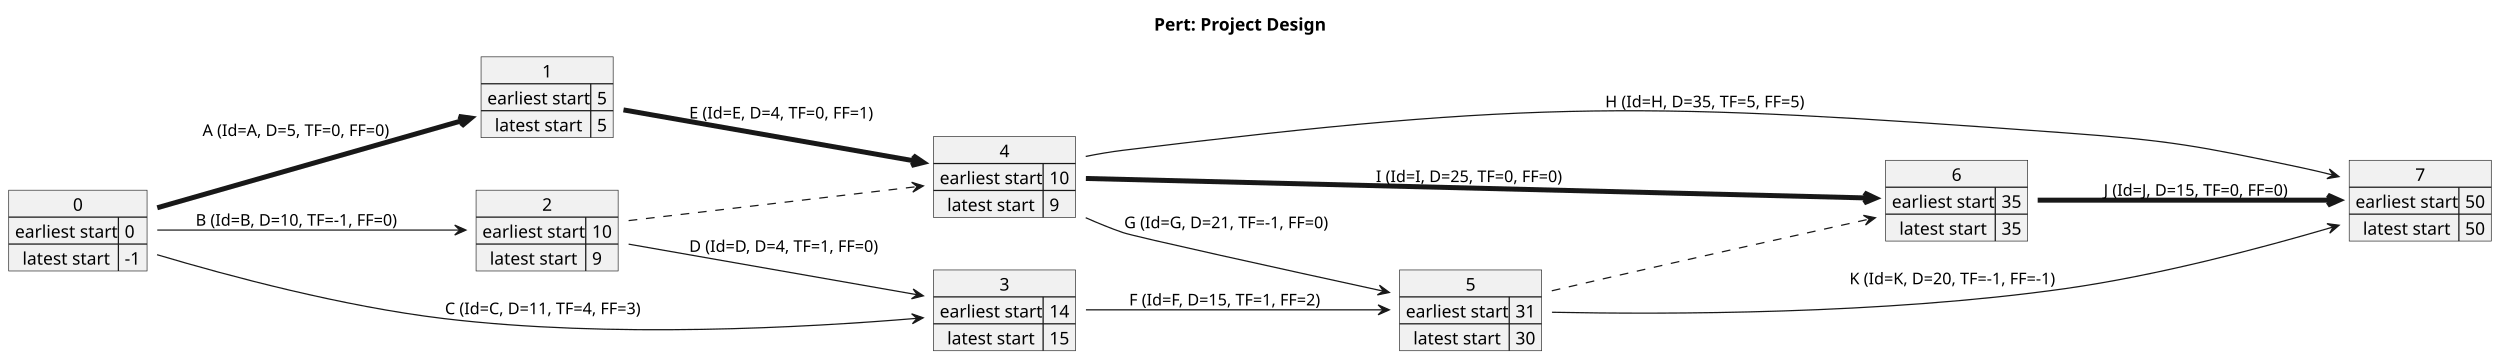
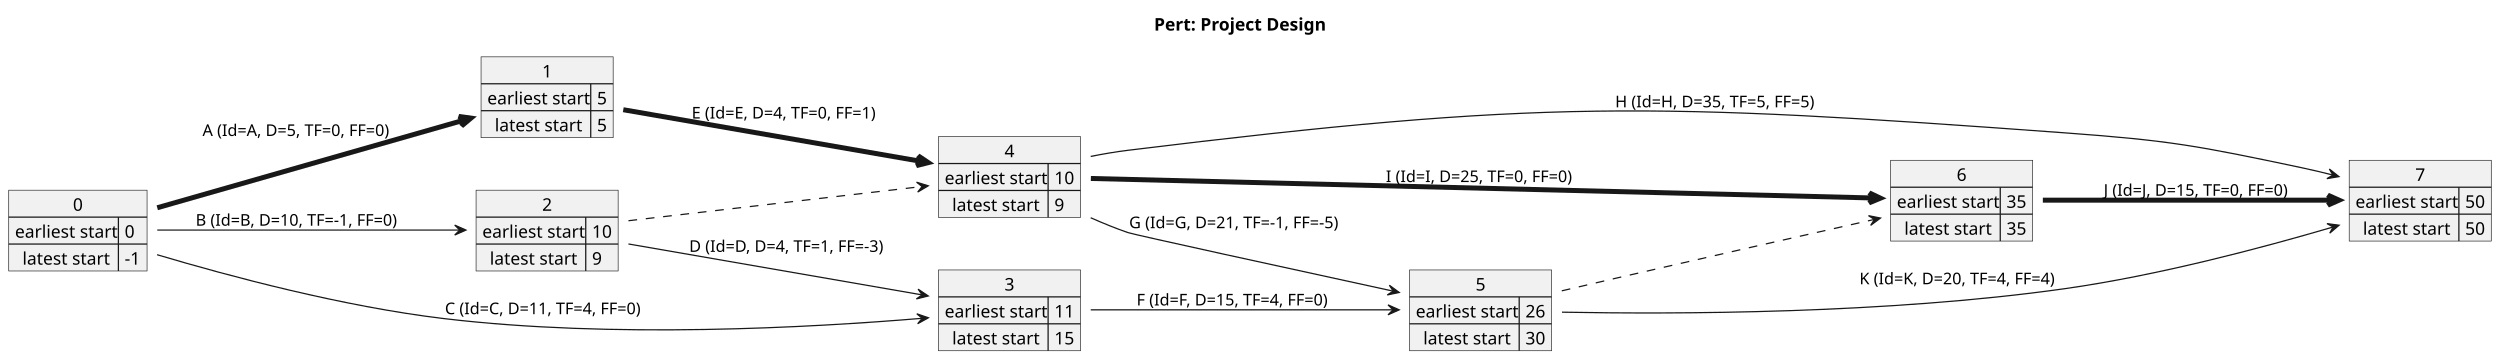
<svg xmlns="http://www.w3.org/2000/svg" contentStyleType="text/css" height="288px" preserveAspectRatio="none" style="width:2006px;height:288px;background:#FFFFFF;" version="1.1" viewBox="0 0 2006 288" width="2006px" zoomAndPan="magnify">
  <defs />
  <g>
    <text fill="#000000" font-family="sans-serif" font-size="14" font-weight="bold" lengthAdjust="spacing" textLength="140" x="926" y="24.533">Pert: Project Design</text>
    <g id="elem_0">
      <rect fill="#F1F1F1" height="64.828" style="stroke:#181818;stroke-width:0.5;" width="111" x="7" y="152.609" />
      <text fill="#000000" font-family="sans-serif" font-size="14" lengthAdjust="spacing" textLength="8" x="58.5" y="169.143">0</text>
      <line style="stroke:#181818;stroke-width:1.0;" x1="7" x2="118" y1="174.219" y2="174.219" />
      <text fill="#000000" font-family="sans-serif" font-size="14" lengthAdjust="spacing" textLength="78" x="12" y="190.752">earliest start</text>
      <text fill="#000000" font-family="sans-serif" font-size="14" lengthAdjust="spacing" textLength="8" x="100" y="190.752">0</text>
      <line style="stroke:#181818;stroke-width:1.0;" x1="95" x2="95" y1="174.219" y2="195.828" />
      <line style="stroke:#181818;stroke-width:1.0;" x1="7" x2="118" y1="195.828" y2="195.828" />
      <text fill="#000000" font-family="sans-serif" font-size="14" lengthAdjust="spacing" textLength="66" x="18" y="212.361">latest start</text>
      <text fill="#000000" font-family="sans-serif" font-size="14" lengthAdjust="spacing" textLength="13" x="100" y="212.361">-1</text>
      <line style="stroke:#181818;stroke-width:1.0;" x1="95" x2="95" y1="195.828" y2="217.438" />
    </g>
    <g id="elem_1">
      <rect fill="#F1F1F1" height="64.828" style="stroke:#181818;stroke-width:0.5;" width="106" x="386" y="45.609" />
      <text fill="#000000" font-family="sans-serif" font-size="14" lengthAdjust="spacing" textLength="8" x="435" y="62.143">1</text>
      <line style="stroke:#181818;stroke-width:1.0;" x1="386" x2="492" y1="67.219" y2="67.219" />
      <text fill="#000000" font-family="sans-serif" font-size="14" lengthAdjust="spacing" textLength="78" x="391" y="83.752">earliest start</text>
      <text fill="#000000" font-family="sans-serif" font-size="14" lengthAdjust="spacing" textLength="8" x="479" y="83.752">5</text>
      <line style="stroke:#181818;stroke-width:1.0;" x1="474" x2="474" y1="67.219" y2="88.828" />
      <line style="stroke:#181818;stroke-width:1.0;" x1="386" x2="492" y1="88.828" y2="88.828" />
      <text fill="#000000" font-family="sans-serif" font-size="14" lengthAdjust="spacing" textLength="66" x="397" y="105.361">latest start</text>
      <text fill="#000000" font-family="sans-serif" font-size="14" lengthAdjust="spacing" textLength="8" x="479" y="105.361">5</text>
      <line style="stroke:#181818;stroke-width:1.0;" x1="474" x2="474" y1="88.828" y2="110.438" />
    </g>
    <g id="elem_2">
      <rect fill="#F1F1F1" height="64.828" style="stroke:#181818;stroke-width:0.5;" width="114" x="382" y="152.609" />
      <text fill="#000000" font-family="sans-serif" font-size="14" lengthAdjust="spacing" textLength="8" x="435" y="169.143">2</text>
      <line style="stroke:#181818;stroke-width:1.0;" x1="382" x2="496" y1="174.219" y2="174.219" />
      <text fill="#000000" font-family="sans-serif" font-size="14" lengthAdjust="spacing" textLength="78" x="387" y="190.752">earliest start</text>
      <text fill="#000000" font-family="sans-serif" font-size="14" lengthAdjust="spacing" textLength="16" x="475" y="190.752">10</text>
      <line style="stroke:#181818;stroke-width:1.0;" x1="470" x2="470" y1="174.219" y2="195.828" />
      <line style="stroke:#181818;stroke-width:1.0;" x1="382" x2="496" y1="195.828" y2="195.828" />
      <text fill="#000000" font-family="sans-serif" font-size="14" lengthAdjust="spacing" textLength="66" x="393" y="212.361">latest start</text>
      <text fill="#000000" font-family="sans-serif" font-size="14" lengthAdjust="spacing" textLength="8" x="475" y="212.361">9</text>
      <line style="stroke:#181818;stroke-width:1.0;" x1="470" x2="470" y1="195.828" y2="217.438" />
    </g>
    <g id="elem_3">
-       <rect fill="#F1F1F1" height="64.828" style="stroke:#181818;stroke-width:0.5;" width="114" x="749" y="216.609" />
-       <text fill="#000000" font-family="sans-serif" font-size="14" lengthAdjust="spacing" textLength="8" x="802" y="233.143">3</text>
-       <line style="stroke:#181818;stroke-width:1.0;" x1="749" x2="863" y1="238.219" y2="238.219" />
-       <text fill="#000000" font-family="sans-serif" font-size="14" lengthAdjust="spacing" textLength="78" x="754" y="254.752">earliest start</text>
-       <text fill="#000000" font-family="sans-serif" font-size="14" lengthAdjust="spacing" textLength="16" x="842" y="254.752">14</text>
-       <line style="stroke:#181818;stroke-width:1.0;" x1="837" x2="837" y1="238.219" y2="259.828" />
-       <line style="stroke:#181818;stroke-width:1.0;" x1="749" x2="863" y1="259.828" y2="259.828" />
-       <text fill="#000000" font-family="sans-serif" font-size="14" lengthAdjust="spacing" textLength="66" x="760" y="276.361">latest start</text>
-       <text fill="#000000" font-family="sans-serif" font-size="14" lengthAdjust="spacing" textLength="16" x="842" y="276.361">15</text>
-       <line style="stroke:#181818;stroke-width:1.0;" x1="837" x2="837" y1="259.828" y2="281.438" />
+       <rect fill="#F1F1F1" height="64.828" style="stroke:#181818;stroke-width:0.5;" width="114" x="753" y="216.609" />
+       <text fill="#000000" font-family="sans-serif" font-size="14" lengthAdjust="spacing" textLength="8" x="806" y="233.143">3</text>
+       <line style="stroke:#181818;stroke-width:1.0;" x1="753" x2="867" y1="238.219" y2="238.219" />
+       <text fill="#000000" font-family="sans-serif" font-size="14" lengthAdjust="spacing" textLength="78" x="758" y="254.752">earliest start</text>
+       <text fill="#000000" font-family="sans-serif" font-size="14" lengthAdjust="spacing" textLength="16" x="846" y="254.752">11</text>
+       <line style="stroke:#181818;stroke-width:1.0;" x1="841" x2="841" y1="238.219" y2="259.828" />
+       <line style="stroke:#181818;stroke-width:1.0;" x1="753" x2="867" y1="259.828" y2="259.828" />
+       <text fill="#000000" font-family="sans-serif" font-size="14" lengthAdjust="spacing" textLength="66" x="764" y="276.361">latest start</text>
+       <text fill="#000000" font-family="sans-serif" font-size="14" lengthAdjust="spacing" textLength="16" x="846" y="276.361">15</text>
+       <line style="stroke:#181818;stroke-width:1.0;" x1="841" x2="841" y1="259.828" y2="281.438" />
    </g>
    <g id="elem_4">
-       <rect fill="#F1F1F1" height="64.828" style="stroke:#181818;stroke-width:0.5;" width="114" x="749" y="109.609" />
-       <text fill="#000000" font-family="sans-serif" font-size="14" lengthAdjust="spacing" textLength="8" x="802" y="126.143">4</text>
-       <line style="stroke:#181818;stroke-width:1.0;" x1="749" x2="863" y1="131.219" y2="131.219" />
-       <text fill="#000000" font-family="sans-serif" font-size="14" lengthAdjust="spacing" textLength="78" x="754" y="147.752">earliest start</text>
-       <text fill="#000000" font-family="sans-serif" font-size="14" lengthAdjust="spacing" textLength="16" x="842" y="147.752">10</text>
-       <line style="stroke:#181818;stroke-width:1.0;" x1="837" x2="837" y1="131.219" y2="152.828" />
-       <line style="stroke:#181818;stroke-width:1.0;" x1="749" x2="863" y1="152.828" y2="152.828" />
-       <text fill="#000000" font-family="sans-serif" font-size="14" lengthAdjust="spacing" textLength="66" x="760" y="169.361">latest start</text>
-       <text fill="#000000" font-family="sans-serif" font-size="14" lengthAdjust="spacing" textLength="8" x="842" y="169.361">9</text>
-       <line style="stroke:#181818;stroke-width:1.0;" x1="837" x2="837" y1="152.828" y2="174.438" />
+       <rect fill="#F1F1F1" height="64.828" style="stroke:#181818;stroke-width:0.5;" width="114" x="753" y="109.609" />
+       <text fill="#000000" font-family="sans-serif" font-size="14" lengthAdjust="spacing" textLength="8" x="806" y="126.143">4</text>
+       <line style="stroke:#181818;stroke-width:1.0;" x1="753" x2="867" y1="131.219" y2="131.219" />
+       <text fill="#000000" font-family="sans-serif" font-size="14" lengthAdjust="spacing" textLength="78" x="758" y="147.752">earliest start</text>
+       <text fill="#000000" font-family="sans-serif" font-size="14" lengthAdjust="spacing" textLength="16" x="846" y="147.752">10</text>
+       <line style="stroke:#181818;stroke-width:1.0;" x1="841" x2="841" y1="131.219" y2="152.828" />
+       <line style="stroke:#181818;stroke-width:1.0;" x1="753" x2="867" y1="152.828" y2="152.828" />
+       <text fill="#000000" font-family="sans-serif" font-size="14" lengthAdjust="spacing" textLength="66" x="764" y="169.361">latest start</text>
+       <text fill="#000000" font-family="sans-serif" font-size="14" lengthAdjust="spacing" textLength="8" x="846" y="169.361">9</text>
+       <line style="stroke:#181818;stroke-width:1.0;" x1="841" x2="841" y1="152.828" y2="174.438" />
    </g>
    <g id="elem_5">
-       <rect fill="#F1F1F1" height="64.828" style="stroke:#181818;stroke-width:0.5;" width="114" x="1123" y="216.609" />
-       <text fill="#000000" font-family="sans-serif" font-size="14" lengthAdjust="spacing" textLength="8" x="1176" y="233.143">5</text>
-       <line style="stroke:#181818;stroke-width:1.0;" x1="1123" x2="1237" y1="238.219" y2="238.219" />
-       <text fill="#000000" font-family="sans-serif" font-size="14" lengthAdjust="spacing" textLength="78" x="1128" y="254.752">earliest start</text>
-       <text fill="#000000" font-family="sans-serif" font-size="14" lengthAdjust="spacing" textLength="16" x="1216" y="254.752">31</text>
-       <line style="stroke:#181818;stroke-width:1.0;" x1="1211" x2="1211" y1="238.219" y2="259.828" />
-       <line style="stroke:#181818;stroke-width:1.0;" x1="1123" x2="1237" y1="259.828" y2="259.828" />
-       <text fill="#000000" font-family="sans-serif" font-size="14" lengthAdjust="spacing" textLength="66" x="1134" y="276.361">latest start</text>
-       <text fill="#000000" font-family="sans-serif" font-size="14" lengthAdjust="spacing" textLength="16" x="1216" y="276.361">30</text>
-       <line style="stroke:#181818;stroke-width:1.0;" x1="1211" x2="1211" y1="259.828" y2="281.438" />
+       <rect fill="#F1F1F1" height="64.828" style="stroke:#181818;stroke-width:0.5;" width="114" x="1131" y="216.609" />
+       <text fill="#000000" font-family="sans-serif" font-size="14" lengthAdjust="spacing" textLength="8" x="1184" y="233.143">5</text>
+       <line style="stroke:#181818;stroke-width:1.0;" x1="1131" x2="1245" y1="238.219" y2="238.219" />
+       <text fill="#000000" font-family="sans-serif" font-size="14" lengthAdjust="spacing" textLength="78" x="1136" y="254.752">earliest start</text>
+       <text fill="#000000" font-family="sans-serif" font-size="14" lengthAdjust="spacing" textLength="16" x="1224" y="254.752">26</text>
+       <line style="stroke:#181818;stroke-width:1.0;" x1="1219" x2="1219" y1="238.219" y2="259.828" />
+       <line style="stroke:#181818;stroke-width:1.0;" x1="1131" x2="1245" y1="259.828" y2="259.828" />
+       <text fill="#000000" font-family="sans-serif" font-size="14" lengthAdjust="spacing" textLength="66" x="1142" y="276.361">latest start</text>
+       <text fill="#000000" font-family="sans-serif" font-size="14" lengthAdjust="spacing" textLength="16" x="1224" y="276.361">30</text>
+       <line style="stroke:#181818;stroke-width:1.0;" x1="1219" x2="1219" y1="259.828" y2="281.438" />
    </g>
    <g id="elem_6">
-       <rect fill="#F1F1F1" height="64.828" style="stroke:#181818;stroke-width:0.5;" width="114" x="1513" y="128.609" />
-       <text fill="#000000" font-family="sans-serif" font-size="14" lengthAdjust="spacing" textLength="8" x="1566" y="145.143">6</text>
-       <line style="stroke:#181818;stroke-width:1.0;" x1="1513" x2="1627" y1="150.219" y2="150.219" />
-       <text fill="#000000" font-family="sans-serif" font-size="14" lengthAdjust="spacing" textLength="78" x="1518" y="166.752">earliest start</text>
-       <text fill="#000000" font-family="sans-serif" font-size="14" lengthAdjust="spacing" textLength="16" x="1606" y="166.752">35</text>
-       <line style="stroke:#181818;stroke-width:1.0;" x1="1601" x2="1601" y1="150.219" y2="171.828" />
-       <line style="stroke:#181818;stroke-width:1.0;" x1="1513" x2="1627" y1="171.828" y2="171.828" />
-       <text fill="#000000" font-family="sans-serif" font-size="14" lengthAdjust="spacing" textLength="66" x="1524" y="188.361">latest start</text>
-       <text fill="#000000" font-family="sans-serif" font-size="14" lengthAdjust="spacing" textLength="16" x="1606" y="188.361">35</text>
-       <line style="stroke:#181818;stroke-width:1.0;" x1="1601" x2="1601" y1="171.828" y2="193.438" />
+       <rect fill="#F1F1F1" height="64.828" style="stroke:#181818;stroke-width:0.5;" width="114" x="1517" y="128.609" />
+       <text fill="#000000" font-family="sans-serif" font-size="14" lengthAdjust="spacing" textLength="8" x="1570" y="145.143">6</text>
+       <line style="stroke:#181818;stroke-width:1.0;" x1="1517" x2="1631" y1="150.219" y2="150.219" />
+       <text fill="#000000" font-family="sans-serif" font-size="14" lengthAdjust="spacing" textLength="78" x="1522" y="166.752">earliest start</text>
+       <text fill="#000000" font-family="sans-serif" font-size="14" lengthAdjust="spacing" textLength="16" x="1610" y="166.752">35</text>
+       <line style="stroke:#181818;stroke-width:1.0;" x1="1605" x2="1605" y1="150.219" y2="171.828" />
+       <line style="stroke:#181818;stroke-width:1.0;" x1="1517" x2="1631" y1="171.828" y2="171.828" />
+       <text fill="#000000" font-family="sans-serif" font-size="14" lengthAdjust="spacing" textLength="66" x="1528" y="188.361">latest start</text>
+       <text fill="#000000" font-family="sans-serif" font-size="14" lengthAdjust="spacing" textLength="16" x="1610" y="188.361">35</text>
+       <line style="stroke:#181818;stroke-width:1.0;" x1="1605" x2="1605" y1="171.828" y2="193.438" />
    </g>
    <g id="elem_7">
      <rect fill="#F1F1F1" height="64.828" style="stroke:#181818;stroke-width:0.5;" width="114" x="1885" y="128.609" />
      <text fill="#000000" font-family="sans-serif" font-size="14" lengthAdjust="spacing" textLength="8" x="1938" y="145.143">7</text>
      <line style="stroke:#181818;stroke-width:1.0;" x1="1885" x2="1999" y1="150.219" y2="150.219" />
      <text fill="#000000" font-family="sans-serif" font-size="14" lengthAdjust="spacing" textLength="78" x="1890" y="166.752">earliest start</text>
      <text fill="#000000" font-family="sans-serif" font-size="14" lengthAdjust="spacing" textLength="16" x="1978" y="166.752">50</text>
      <line style="stroke:#181818;stroke-width:1.0;" x1="1973" x2="1973" y1="150.219" y2="171.828" />
      <line style="stroke:#181818;stroke-width:1.0;" x1="1885" x2="1999" y1="171.828" y2="171.828" />
      <text fill="#000000" font-family="sans-serif" font-size="14" lengthAdjust="spacing" textLength="66" x="1896" y="188.361">latest start</text>
      <text fill="#000000" font-family="sans-serif" font-size="14" lengthAdjust="spacing" textLength="16" x="1978" y="188.361">50</text>
      <line style="stroke:#181818;stroke-width:1.0;" x1="1973" x2="1973" y1="171.828" y2="193.438" />
    </g>
    <g id="link_0_1">
      <path codeLine="38" d="M126.18,166.699 C194.61,147.149 303.65,115.999 372.98,96.189 " fill="none" id="0-to-1" style="stroke:#181818;stroke-width:4.0;" />
      <polygon fill="#181818" points="377.9,94.779,368.149,93.398,373.091,96.149,370.34,101.092,377.9,94.779" style="stroke:#181818;stroke-width:4.0;" />
      <text fill="#000000" font-family="sans-serif" font-size="13" lengthAdjust="spacing" textLength="157" x="162.5" y="109.105">A (Id=A, D=5, TF=0, FF=0)</text>
    </g>
    <g id="link_0_2">
      <path codeLine="39" d="M126.18,184.609 C193.15,184.609 299.03,184.609 368.5,184.609 " fill="none" id="0-to-2" style="stroke:#181818;stroke-width:1.0;" />
      <polygon fill="#181818" points="373.86,184.609,364.86,180.609,368.86,184.609,364.86,188.609,373.86,184.609" style="stroke:#181818;stroke-width:1.0;" />
      <text fill="#000000" font-family="sans-serif" font-size="13" lengthAdjust="spacing" textLength="168" x="157" y="181.105">B (Id=B, D=10, TF=-1, FF=0)</text>
    </g>
    <g id="link_0_3">
-       <path codeLine="40" d="M126.04,204.379 C184.73,221.839 275.32,245.959 356,255.609 C489.58,271.589 647.09,262.849 735.57,255.449 " fill="none" id="0-to-3" style="stroke:#181818;stroke-width:1.0;" />
-       <polygon fill="#181818" points="740.78,255.009,731.479,251.771,735.797,255.425,732.143,259.743,740.78,255.009" style="stroke:#181818;stroke-width:1.0;" />
-       <text fill="#000000" font-family="sans-serif" font-size="13" lengthAdjust="spacing" textLength="164" x="357" y="252.105">C (Id=C, D=11, TF=4, FF=3)</text>
+       <path codeLine="40" d="M126.04,204.379 C184.73,221.839 275.32,245.959 356,255.609 C491.15,271.779 650.58,262.889 739.71,255.429 " fill="none" id="0-to-3" style="stroke:#181818;stroke-width:1.0;" />
+       <polygon fill="#181818" points="744.95,254.989,735.64,251.777,739.968,255.419,736.327,259.748,744.95,254.989" style="stroke:#181818;stroke-width:1.0;" />
+       <text fill="#000000" font-family="sans-serif" font-size="13" lengthAdjust="spacing" textLength="164" x="357" y="252.105">C (Id=C, D=11, TF=4, FF=0)</text>
    </g>
    <g id="link_1_4">
-       <path codeLine="41" d="M500.27,88.179 C565,99.529 667.69,117.529 735.71,129.459 " fill="none" id="1-to-4" style="stroke:#181818;stroke-width:4.0;" />
-       <polygon fill="#181818" points="740.95,130.379,732.784,124.874,736.026,129.509,731.391,132.751,740.95,130.379" style="stroke:#181818;stroke-width:4.0;" />
-       <text fill="#000000" font-family="sans-serif" font-size="13" lengthAdjust="spacing" textLength="157" x="553" y="95.105">E (Id=E, D=4, TF=0, FF=1)</text>
+       <path codeLine="41" d="M500.11,88.039 C565.69,99.409 670.52,117.589 739.57,129.569 " fill="none" id="1-to-4" style="stroke:#181818;stroke-width:4.0;" />
+       <polygon fill="#181818" points="744.89,130.489,736.708,125.007,739.964,129.633,735.338,132.888,744.89,130.489" style="stroke:#181818;stroke-width:4.0;" />
+       <text fill="#000000" font-family="sans-serif" font-size="13" lengthAdjust="spacing" textLength="157" x="555" y="95.105">E (Id=E, D=4, TF=0, FF=1)</text>
    </g>
    <g id="link_2_3">
-       <path codeLine="42" d="M504.41,195.899 C569.34,207.289 669.21,224.799 735.79,236.469 " fill="none" id="2-to-3" style="stroke:#181818;stroke-width:1.0;" />
-       <polygon fill="#181818" points="740.92,237.369,732.741,231.882,735.994,236.51,731.367,239.763,740.92,237.369" style="stroke:#181818;stroke-width:1.0;" />
-       <text fill="#000000" font-family="sans-serif" font-size="13" lengthAdjust="spacing" textLength="157" x="553" y="202.105">D (Id=D, D=4, TF=1, FF=0)</text>
+       <path codeLine="42" d="M504.27,195.759 C570.08,207.169 672.03,224.849 739.63,236.579 " fill="none" id="2-to-3" style="stroke:#181818;stroke-width:1.0;" />
+       <polygon fill="#181818" points="744.84,237.479,736.659,231.996,739.914,236.623,735.288,239.878,744.84,237.479" style="stroke:#181818;stroke-width:1.0;" />
+       <text fill="#000000" font-family="sans-serif" font-size="13" lengthAdjust="spacing" textLength="161" x="553" y="202.105">D (Id=D, D=4, TF=1, FF=-3)</text>
    </g>
    <g id="link_2_4">
-       <path codeLine="43" d="M504.41,177.019 C569.34,169.369 669.21,157.609 735.79,149.759 " fill="none" id="2-to-4" style="stroke:#181818;stroke-width:1.0;stroke-dasharray:7.0,7.0;" />
-       <polygon fill="#181818" points="740.92,149.159,731.513,146.243,735.955,149.746,732.452,154.188,740.92,149.159" style="stroke:#181818;stroke-width:1.0;" />
+       <path codeLine="43" d="M504.27,177.119 C570.08,169.449 672.03,157.569 739.63,149.689 " fill="none" id="2-to-4" style="stroke:#181818;stroke-width:1.0;stroke-dasharray:7.0,7.0;" />
+       <polygon fill="#181818" points="744.84,149.089,735.433,146.173,739.875,149.676,736.371,154.118,744.84,149.089" style="stroke:#181818;stroke-width:1.0;" />
    </g>
    <g id="link_3_5">
-       <path codeLine="44" d="M871.37,248.609 C937.85,248.609 1041.24,248.609 1109.53,248.609 " fill="none" id="3-to-5" style="stroke:#181818;stroke-width:1.0;" />
-       <polygon fill="#181818" points="1114.79,248.609,1105.79,244.609,1109.79,248.609,1105.79,252.609,1114.79,248.609" style="stroke:#181818;stroke-width:1.0;" />
-       <text fill="#000000" font-family="sans-serif" font-size="13" lengthAdjust="spacing" textLength="162" x="906" y="245.105">F (Id=F, D=15, TF=1, FF=2)</text>
+       <path codeLine="44" d="M875.21,248.609 C942.57,248.609 1048.09,248.609 1117.4,248.609 " fill="none" id="3-to-5" style="stroke:#181818;stroke-width:1.0;" />
+       <polygon fill="#181818" points="1122.74,248.609,1113.74,244.609,1117.74,248.609,1113.74,252.609,1122.74,248.609" style="stroke:#181818;stroke-width:1.0;" />
+       <text fill="#000000" font-family="sans-serif" font-size="13" lengthAdjust="spacing" textLength="162" x="912" y="245.105">F (Id=F, D=15, TF=4, FF=0)</text>
    </g>
    <g id="link_4_5">
-       <path codeLine="45" d="M871.17,174.689 C881.01,179.069 891.17,183.209 901,186.609 C910.95,190.049 1030.63,216.339 1109.69,233.559 " fill="none" id="4-to-5" style="stroke:#181818;stroke-width:1.0;" />
-       <polygon fill="#181818" points="1114.83,234.679,1106.896,228.844,1109.946,233.608,1105.182,236.659,1114.83,234.679" style="stroke:#181818;stroke-width:1.0;" />
-       <text fill="#000000" font-family="sans-serif" font-size="13" lengthAdjust="spacing" textLength="170" x="902" y="183.105">G (Id=G, D=21, TF=-1, FF=0)</text>
+       <path codeLine="45" d="M875.16,174.709 C885,179.089 895.16,183.219 905,186.609 C910.09,188.359 1035.61,215.739 1117.45,233.519 " fill="none" id="4-to-5" style="stroke:#181818;stroke-width:1.0;" />
+       <polygon fill="#181818" points="1122.77,234.679,1114.82,228.867,1117.883,233.622,1113.128,236.686,1122.77,234.679" style="stroke:#181818;stroke-width:1.0;" />
+       <text fill="#000000" font-family="sans-serif" font-size="13" lengthAdjust="spacing" textLength="174" x="906" y="183.105">G (Id=G, D=21, TF=-1, FF=-5)</text>
    </g>
    <g id="link_4_7">
-       <path codeLine="46" d="M871.18,125.519 C881.11,123.539 891.29,121.799 901,120.609 C1234.56,79.739 1321.84,82.049 1657,106.609 C1742.13,112.849 1763.48,116.979 1847,134.609 C1855.03,136.299 1863.38,138.289 1871.65,140.389 " fill="none" id="4-to-7" style="stroke:#181818;stroke-width:1.0;" />
+       <path codeLine="46" d="M875.18,125.519 C885.11,123.539 895.29,121.799 905,120.609 C1236.8,79.979 1323.61,82.179 1657,106.609 C1742.13,112.849 1763.48,116.979 1847,134.609 C1855.03,136.299 1863.38,138.289 1871.65,140.389 " fill="none" id="4-to-7" style="stroke:#181818;stroke-width:1.0;" />
      <polygon fill="#181818" points="1876.79,141.719,1869.067,135.608,1871.947,140.476,1867.078,143.357,1876.79,141.719" style="stroke:#181818;stroke-width:1.0;" />
-       <text fill="#000000" font-family="sans-serif" font-size="13" lengthAdjust="spacing" textLength="164" x="1288" y="86.105">H (Id=H, D=35, TF=5, FF=5)</text>
+       <text fill="#000000" font-family="sans-serif" font-size="13" lengthAdjust="spacing" textLength="164" x="1296" y="86.105">H (Id=H, D=35, TF=5, FF=5)</text>
    </g>
    <g id="link_4_6">
-       <path codeLine="47" d="M871.31,143.209 C1013.42,146.759 1353.15,155.229 1499.73,158.879 " fill="none" id="4-to-6" style="stroke:#181818;stroke-width:4.0;" />
-       <polygon fill="#181818" points="1504.86,159.009,1495.966,154.779,1499.862,158.881,1495.76,162.777,1504.86,159.009" style="stroke:#181818;stroke-width:4.0;" />
-       <text fill="#000000" font-family="sans-serif" font-size="13" lengthAdjust="spacing" textLength="152" x="1104" y="146.105">I (Id=I, D=25, TF=0, FF=0)</text>
+       <path codeLine="47" d="M875.31,143.209 C1017.42,146.759 1357.15,155.229 1503.73,158.879 " fill="none" id="4-to-6" style="stroke:#181818;stroke-width:4.0;" />
+       <polygon fill="#181818" points="1508.86,159.009,1499.966,154.779,1503.862,158.881,1499.76,162.777,1508.86,159.009" style="stroke:#181818;stroke-width:4.0;" />
+       <text fill="#000000" font-family="sans-serif" font-size="13" lengthAdjust="spacing" textLength="152" x="1112" y="146.105">I (Id=I, D=25, TF=0, FF=0)</text>
    </g>
    <g id="link_5_7">
-       <path codeLine="48" d="M1245.28,250.559 C1337.09,252.379 1510.85,252.259 1657,231.609 C1731.49,221.089 1814.8,198.989 1871.81,182.229 " fill="none" id="5-to-7" style="stroke:#181818;stroke-width:1.0;" />
-       <polygon fill="#181818" points="1876.9,180.729,1867.136,179.436,1872.104,182.143,1869.398,187.11,1876.9,180.729" style="stroke:#181818;stroke-width:1.0;" />
-       <text fill="#000000" font-family="sans-serif" font-size="13" lengthAdjust="spacing" textLength="172" x="1484" y="228.105">K (Id=K, D=20, TF=-1, FF=-1)</text>
+       <path codeLine="48" d="M1253.34,250.489 C1343.9,252.189 1513.91,251.869 1657,231.609 C1731.49,221.059 1814.8,198.969 1871.81,182.219 " fill="none" id="5-to-7" style="stroke:#181818;stroke-width:1.0;" />
+       <polygon fill="#181818" points="1876.9,180.709,1867.136,179.416,1872.104,182.123,1869.398,187.09,1876.9,180.709" style="stroke:#181818;stroke-width:1.0;" />
+       <text fill="#000000" font-family="sans-serif" font-size="13" lengthAdjust="spacing" textLength="164" x="1492" y="228.105">K (Id=K, D=20, TF=4, FF=4)</text>
    </g>
    <g id="link_5_6">
-       <path codeLine="49" d="M1245.15,233.349 C1258.95,230.109 1273.46,226.719 1287,223.609 C1359.5,206.959 1442.62,188.469 1499.73,175.849 " fill="none" id="5-to-6" style="stroke:#181818;stroke-width:1.0;stroke-dasharray:7.0,7.0;" />
-       <polygon fill="#181818" points="1504.83,174.719,1495.177,172.767,1499.949,175.804,1496.912,180.577,1504.83,174.719" style="stroke:#181818;stroke-width:1.0;" />
+       <path codeLine="49" d="M1253.16,233.379 C1266.96,230.129 1281.46,226.739 1295,223.609 C1366.14,207.159 1447.62,188.739 1503.9,176.089 " fill="none" id="5-to-6" style="stroke:#181818;stroke-width:1.0;stroke-dasharray:7.0,7.0;" />
+       <polygon fill="#181818" points="1508.92,174.959,1499.261,173.034,1504.042,176.058,1501.018,180.839,1508.92,174.959" style="stroke:#181818;stroke-width:1.0;" />
    </g>
    <g id="link_6_7">
-       <path codeLine="50" d="M1635.03,160.609 C1701.04,160.609 1803.66,160.609 1871.59,160.609 " fill="none" id="6-to-7" style="stroke:#181818;stroke-width:4.0;" />
-       <polygon fill="#181818" points="1876.83,160.609,1867.83,156.609,1871.83,160.609,1867.83,164.609,1876.83,160.609" style="stroke:#181818;stroke-width:4.0;" />
+       <path codeLine="50" d="M1639.17,160.609 C1704.31,160.609 1804.83,160.609 1871.74,160.609 " fill="none" id="6-to-7" style="stroke:#181818;stroke-width:4.0;" />
+       <polygon fill="#181818" points="1876.9,160.609,1867.9,156.609,1871.9,160.609,1867.9,164.609,1876.9,160.609" style="stroke:#181818;stroke-width:4.0;" />
      <text fill="#000000" font-family="sans-serif" font-size="13" lengthAdjust="spacing" textLength="158" x="1688" y="157.105">J (Id=J, D=15, TF=0, FF=0)</text>
    </g>
  </g>
</svg>
